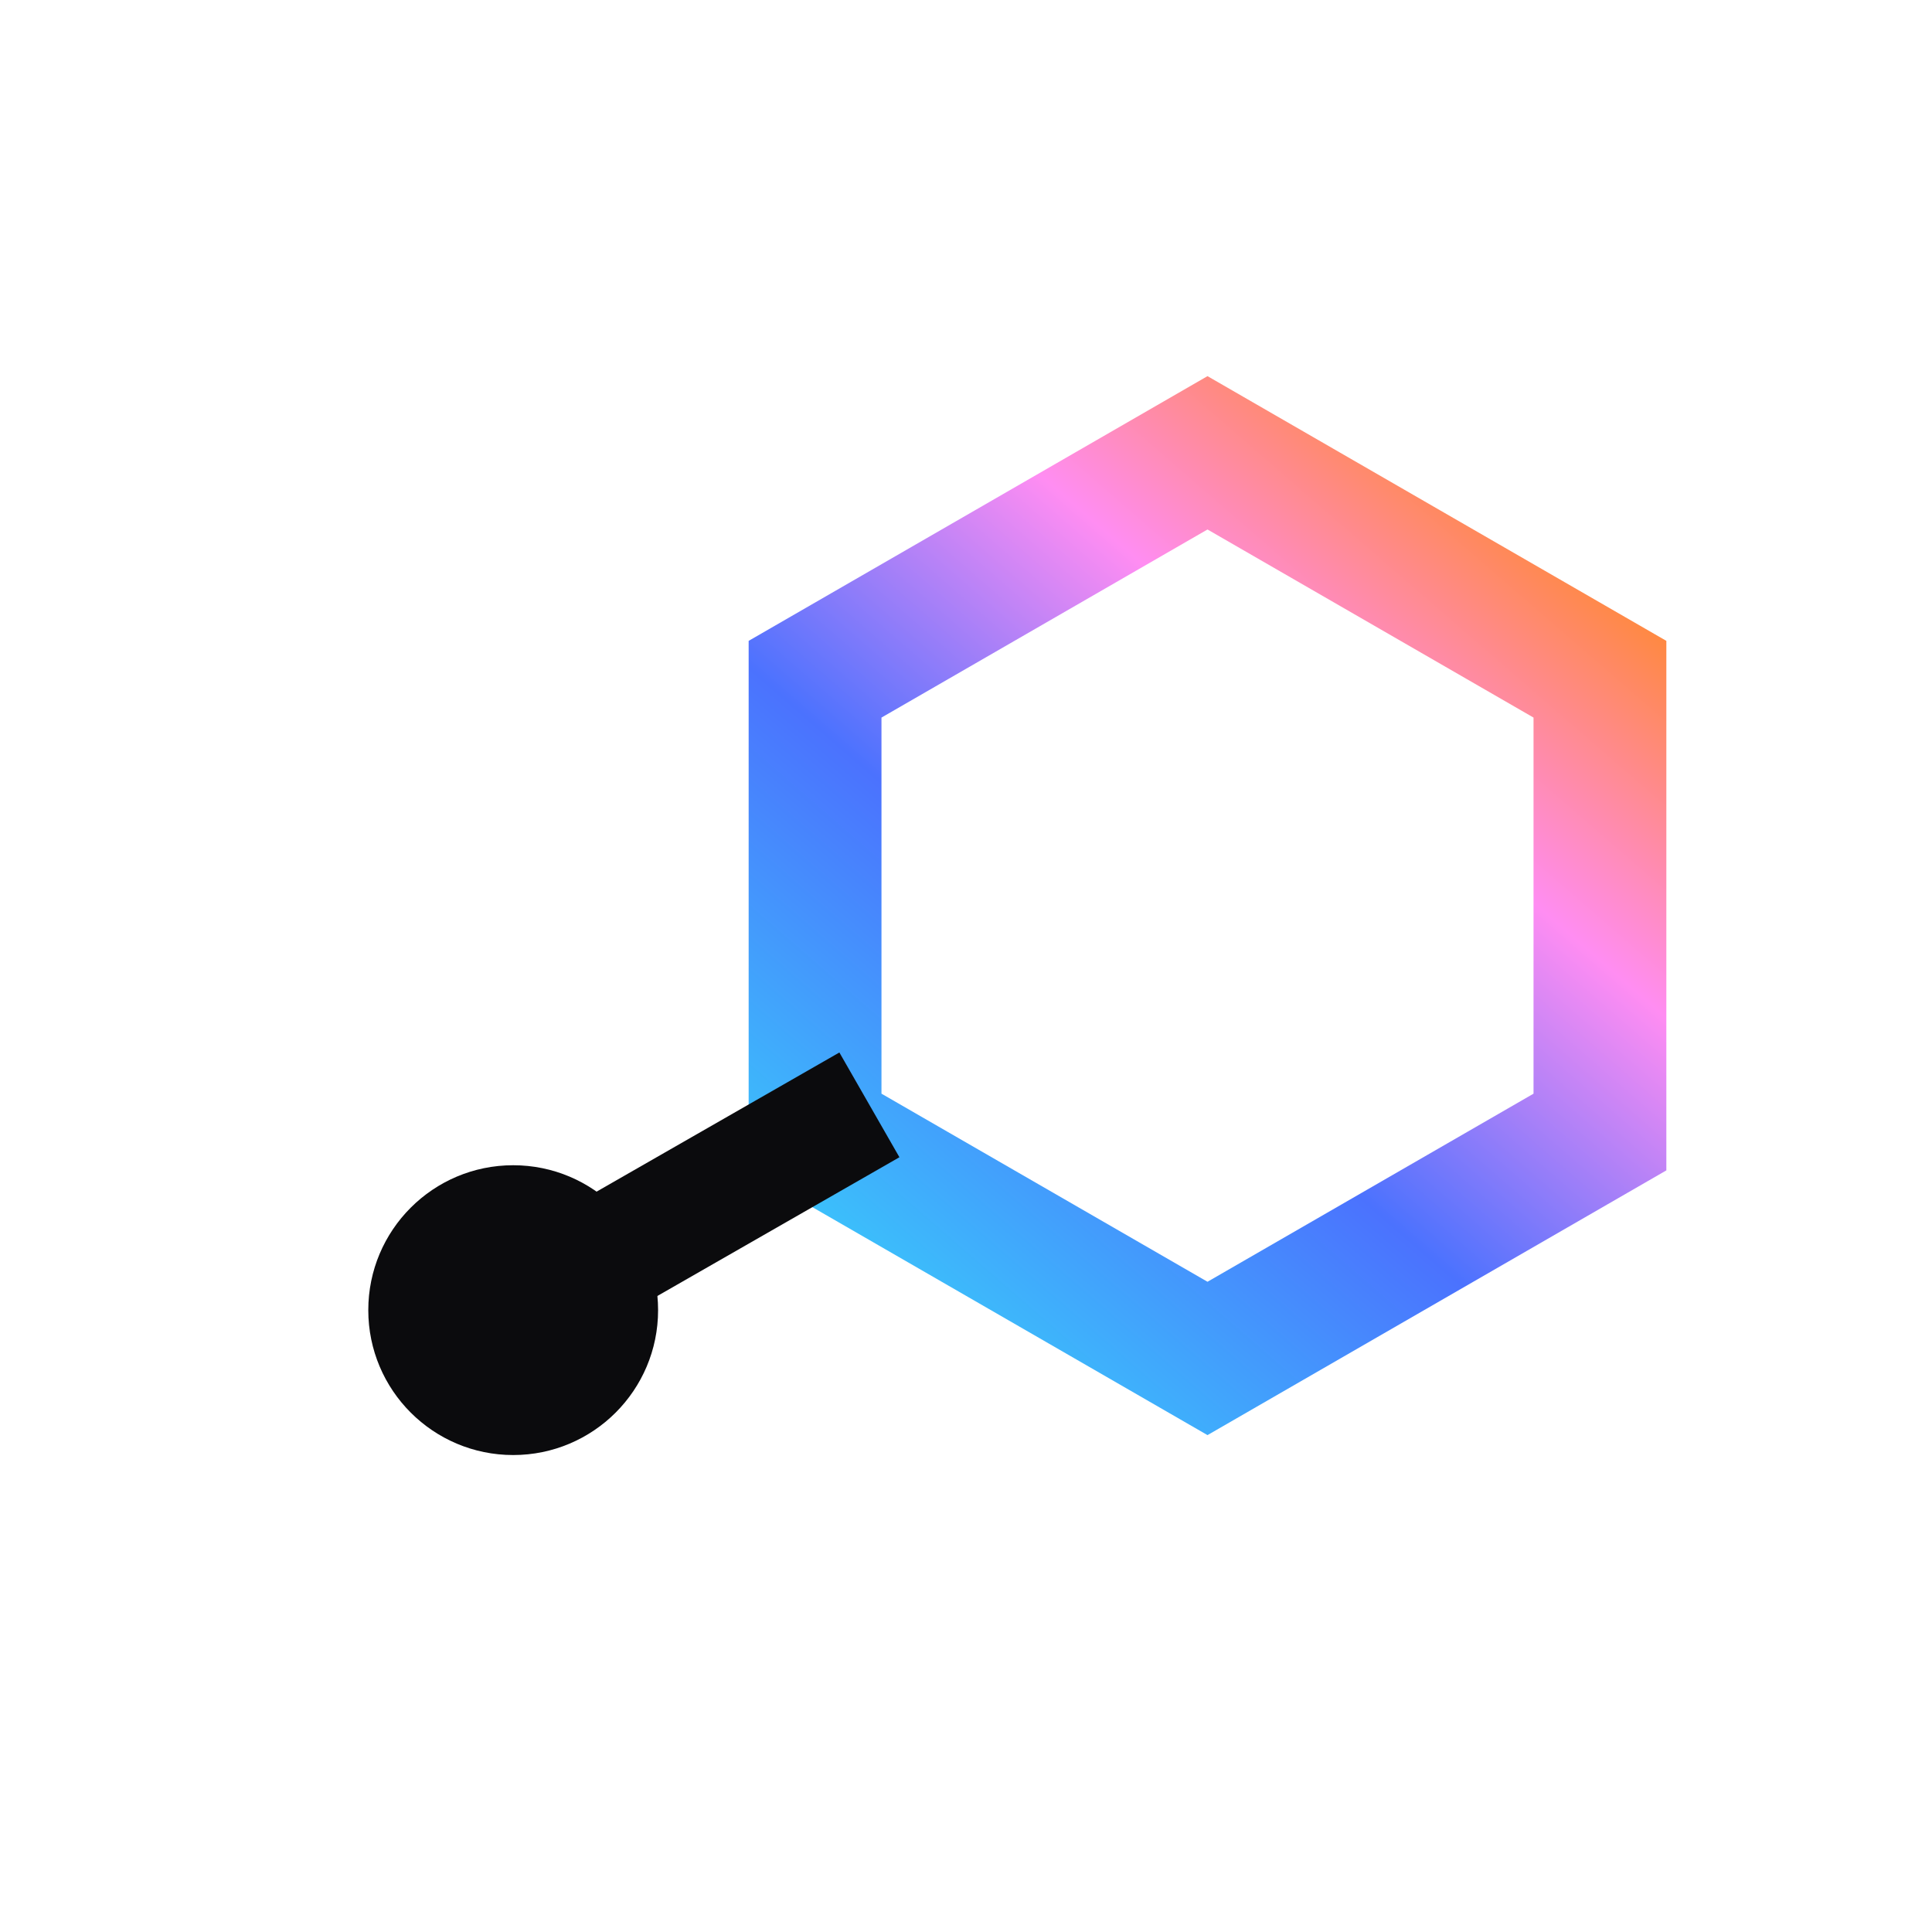
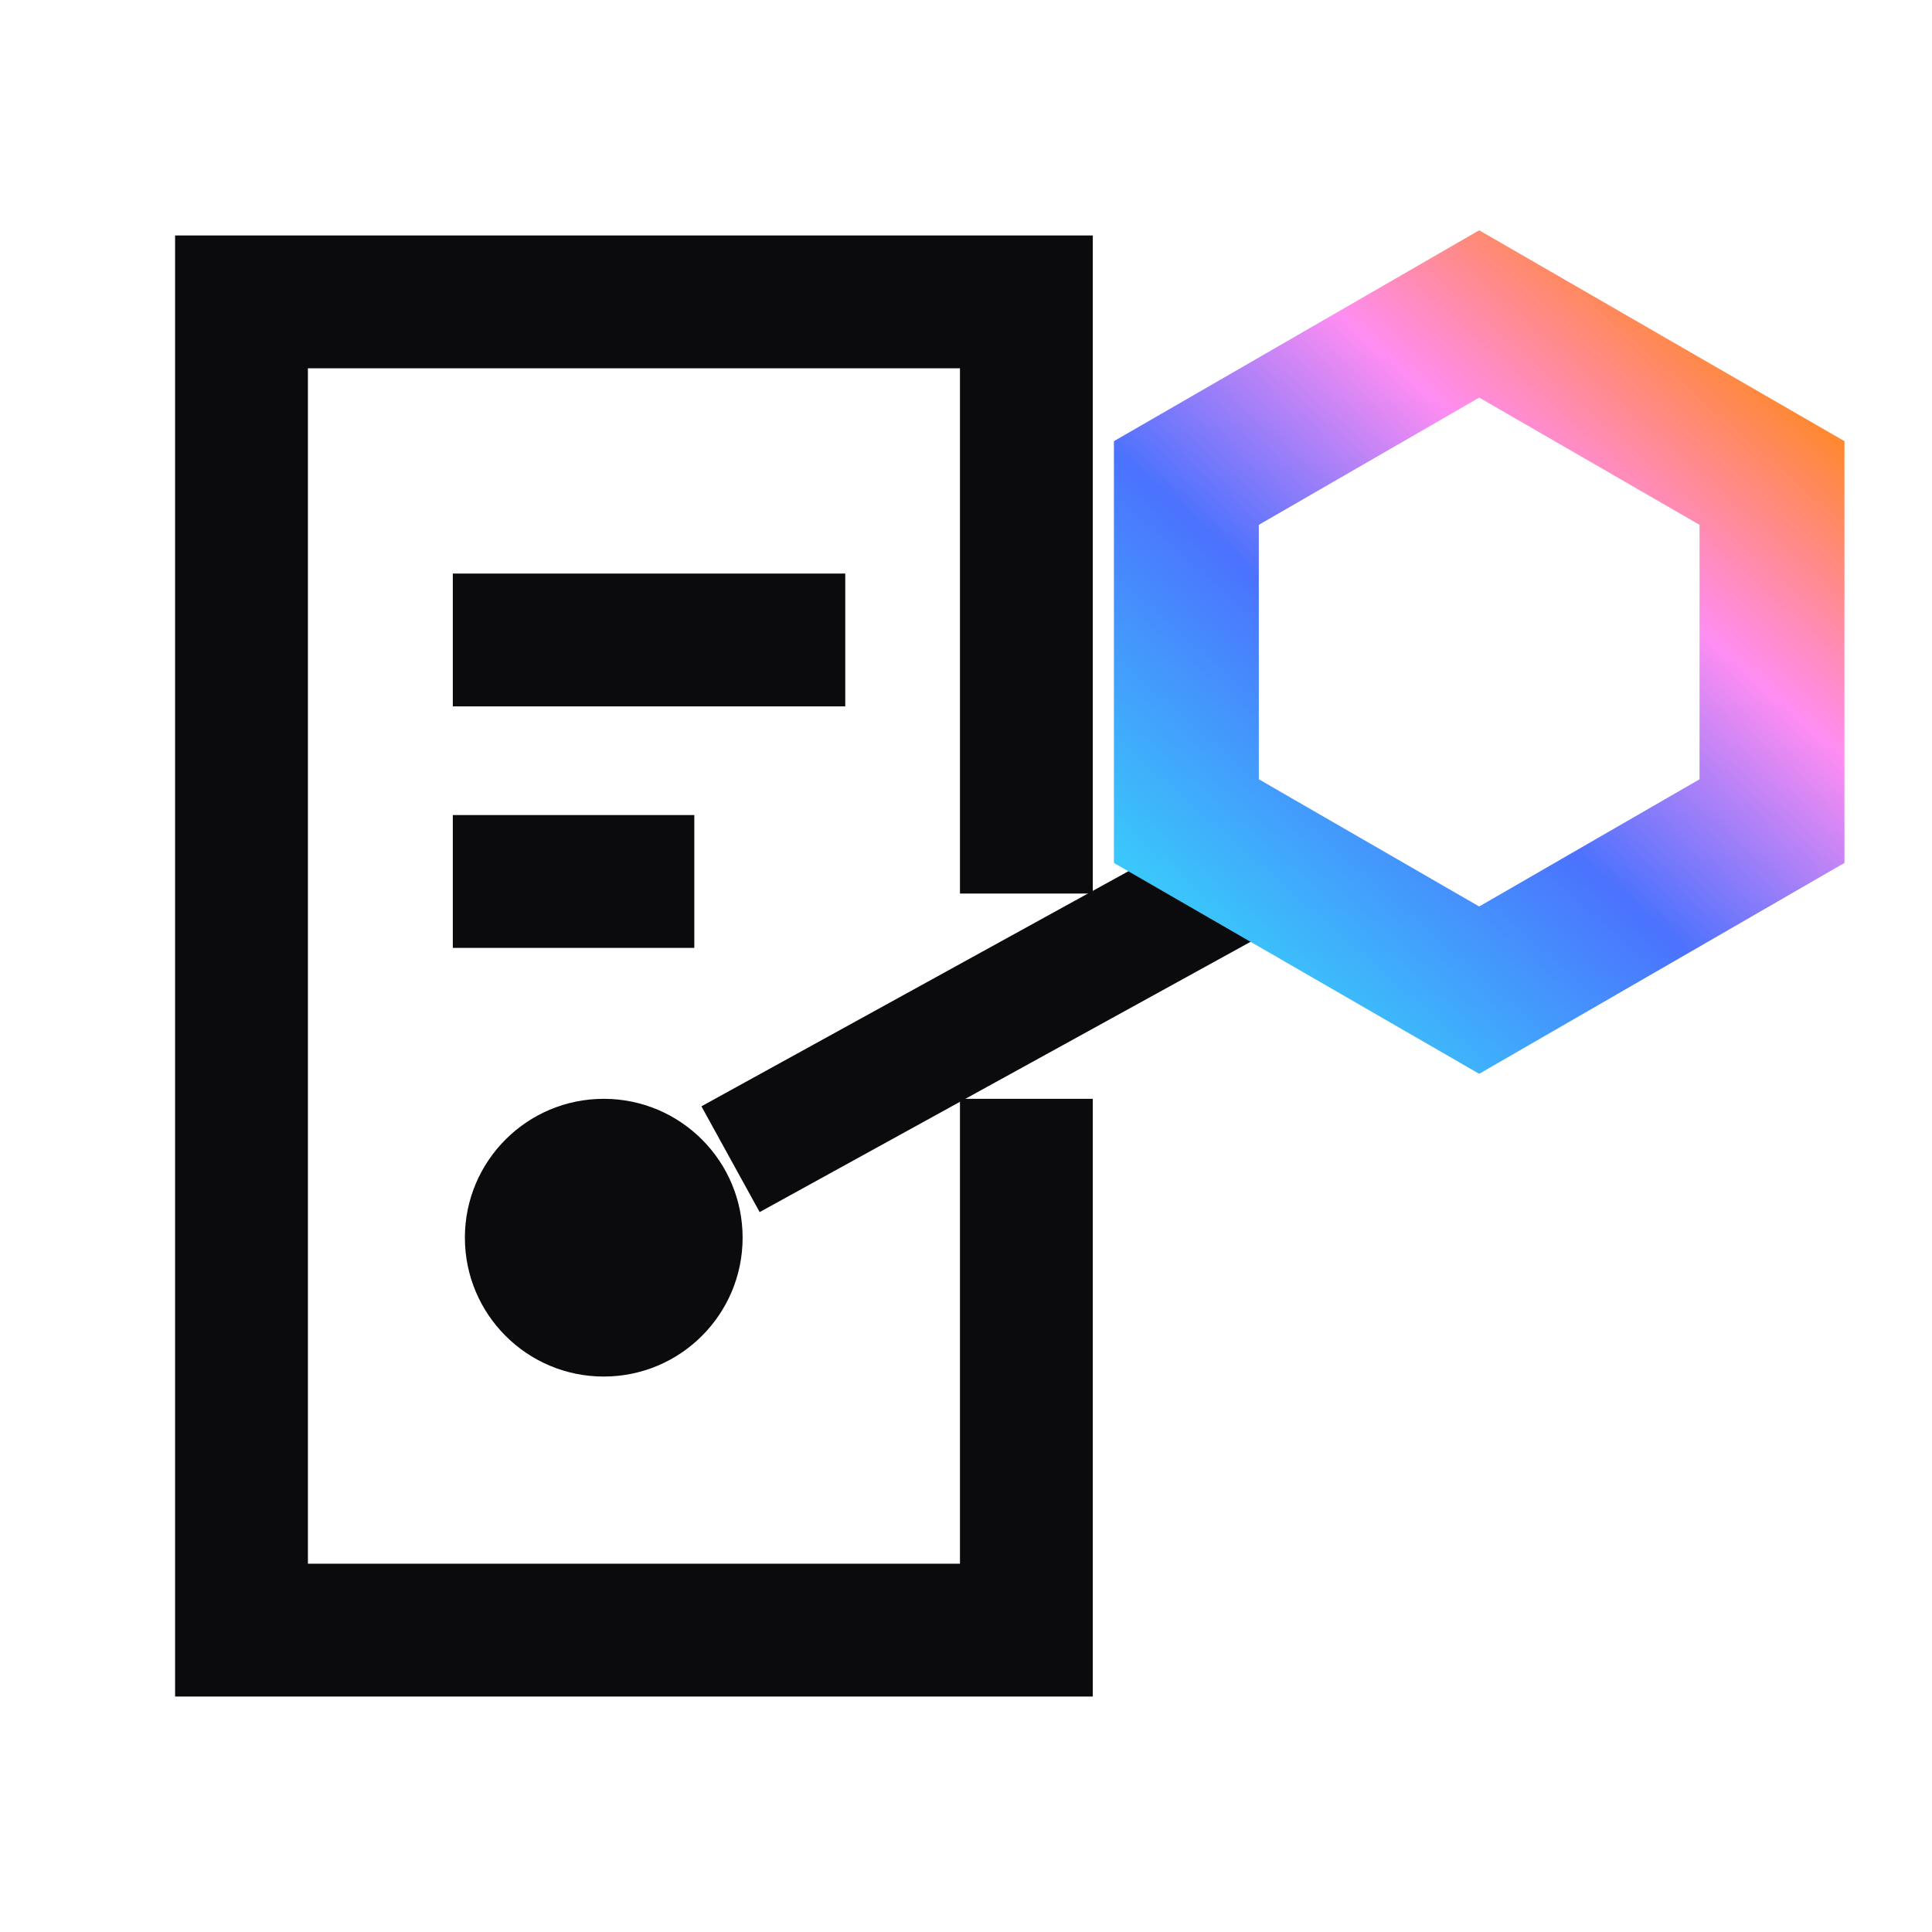
<svg xmlns="http://www.w3.org/2000/svg" viewBox="0 0 32 32">
  <style>
    .k { fill: #0b0b0d; }
    .s { stroke: #0b0b0d; }
    @media (prefers-color-scheme: dark) {
      .k { fill: #fafafa; }
      .s { stroke: #fafafa; }
    }
  </style>
  <defs>
-     <linearGradient id="g" gradientUnits="userSpaceOnUse" x1="13.5" y1="22.5" x2="26.5" y2="7.5">
+     <linearGradient id="g" gradientUnits="userSpaceOnUse" x1="19.6" y1="16.4" x2="29.4" y2="5.2">
      <stop offset="0" stop-color="#37d7fa" />
      <stop offset="0.4" stop-color="#4b72fe" />
      <stop offset="0.68" stop-color="#ff8df2" />
      <stop offset="1" stop-color="#ff8705" />
    </linearGradient>
  </defs>
-   <polygon points="20,7.5 26.5,11.25 26.5,18.75 20,22.5 13.5,18.75 13.5,11.25" fill="none" stroke="url(#g)" stroke-width="2.2" />
-   <line class="s" x1="14.4" y1="18.3" x2="10.3" y2="20.65" stroke-width="2" />
-   <circle class="k" cx="8.5" cy="21.7" r="2.4" />
+   <path class="s" d="M17 14.8 V5 H4 V27 H17 V18.2" fill="none" stroke-width="2.2" />
+   <rect class="k" x="7.5" y="9.5" width="6.5" height="2.2" />
+   <rect class="k" x="7.5" y="13.5" width="4" height="2.2" />
+   <circle class="k" cx="10" cy="20.5" r="2.3" />
+   <line class="s" x1="12.1" y1="19.2" x2="21" y2="14.3" stroke-width="2" />
+   <polygon points="24.5,5.2 29.35,8 29.35,13.6 24.5,16.4 19.65,13.6 19.65,8" fill="none" stroke="url(#g)" stroke-width="2.4" />
</svg>
